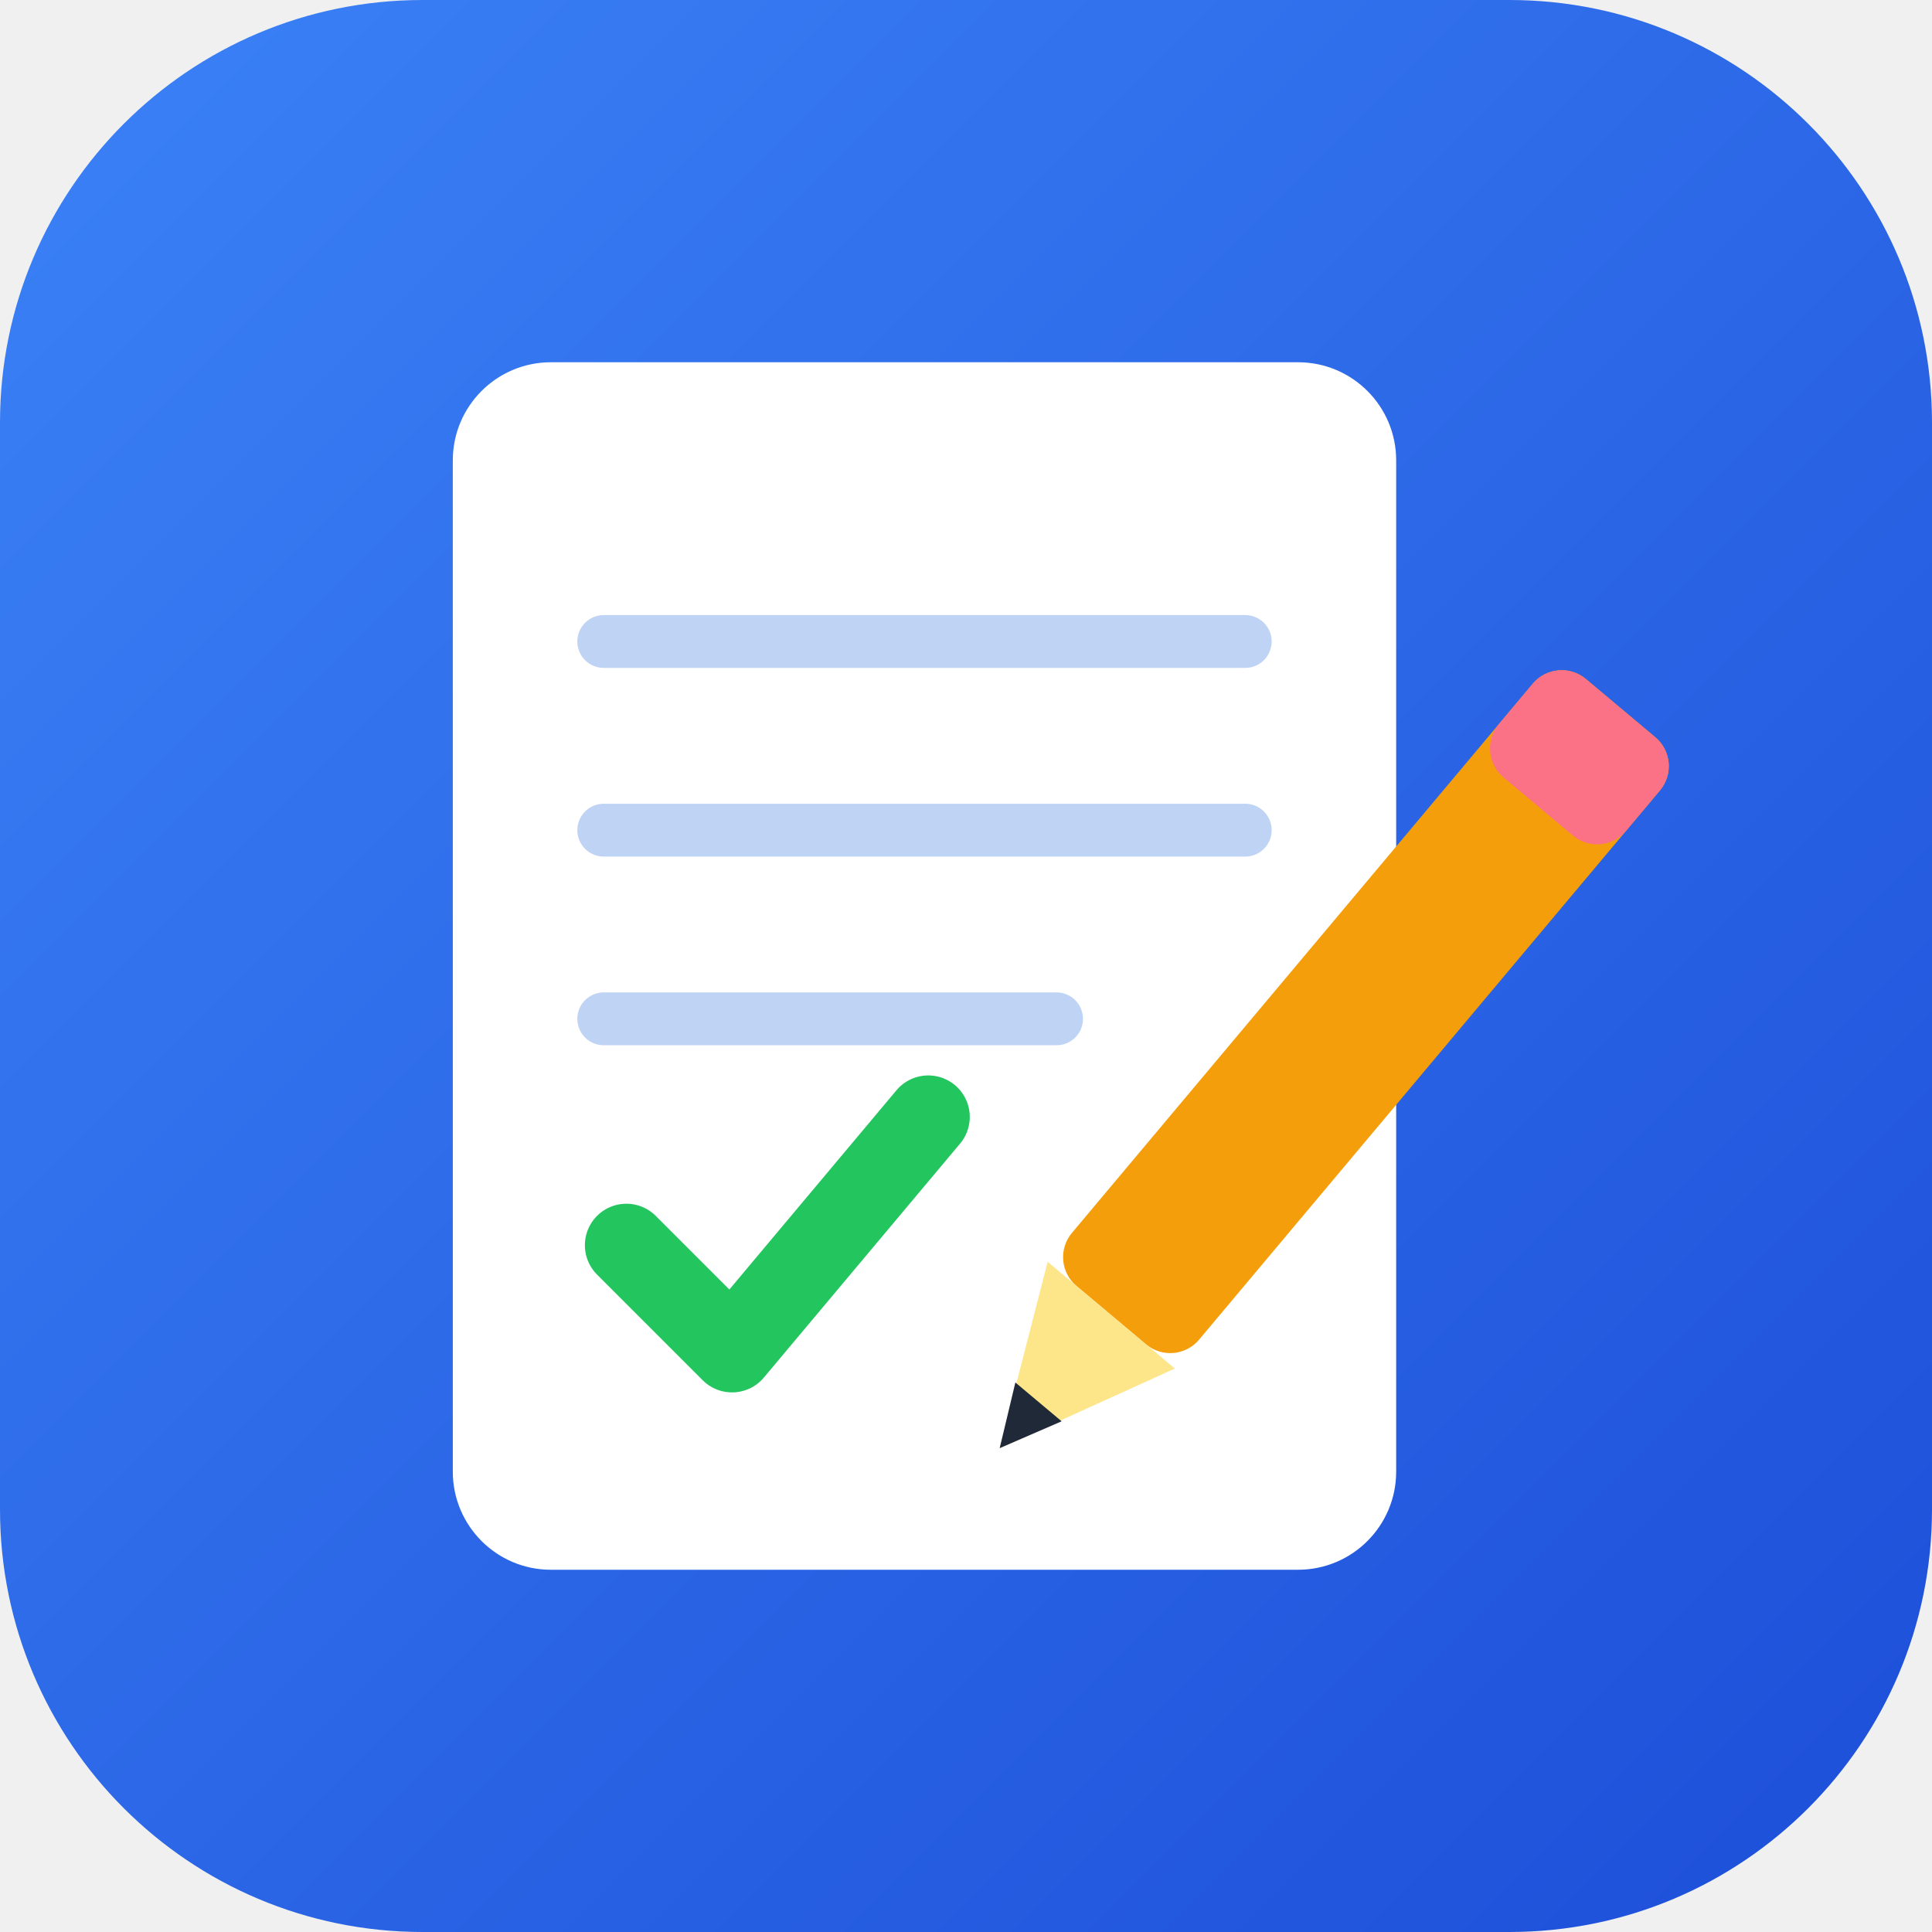
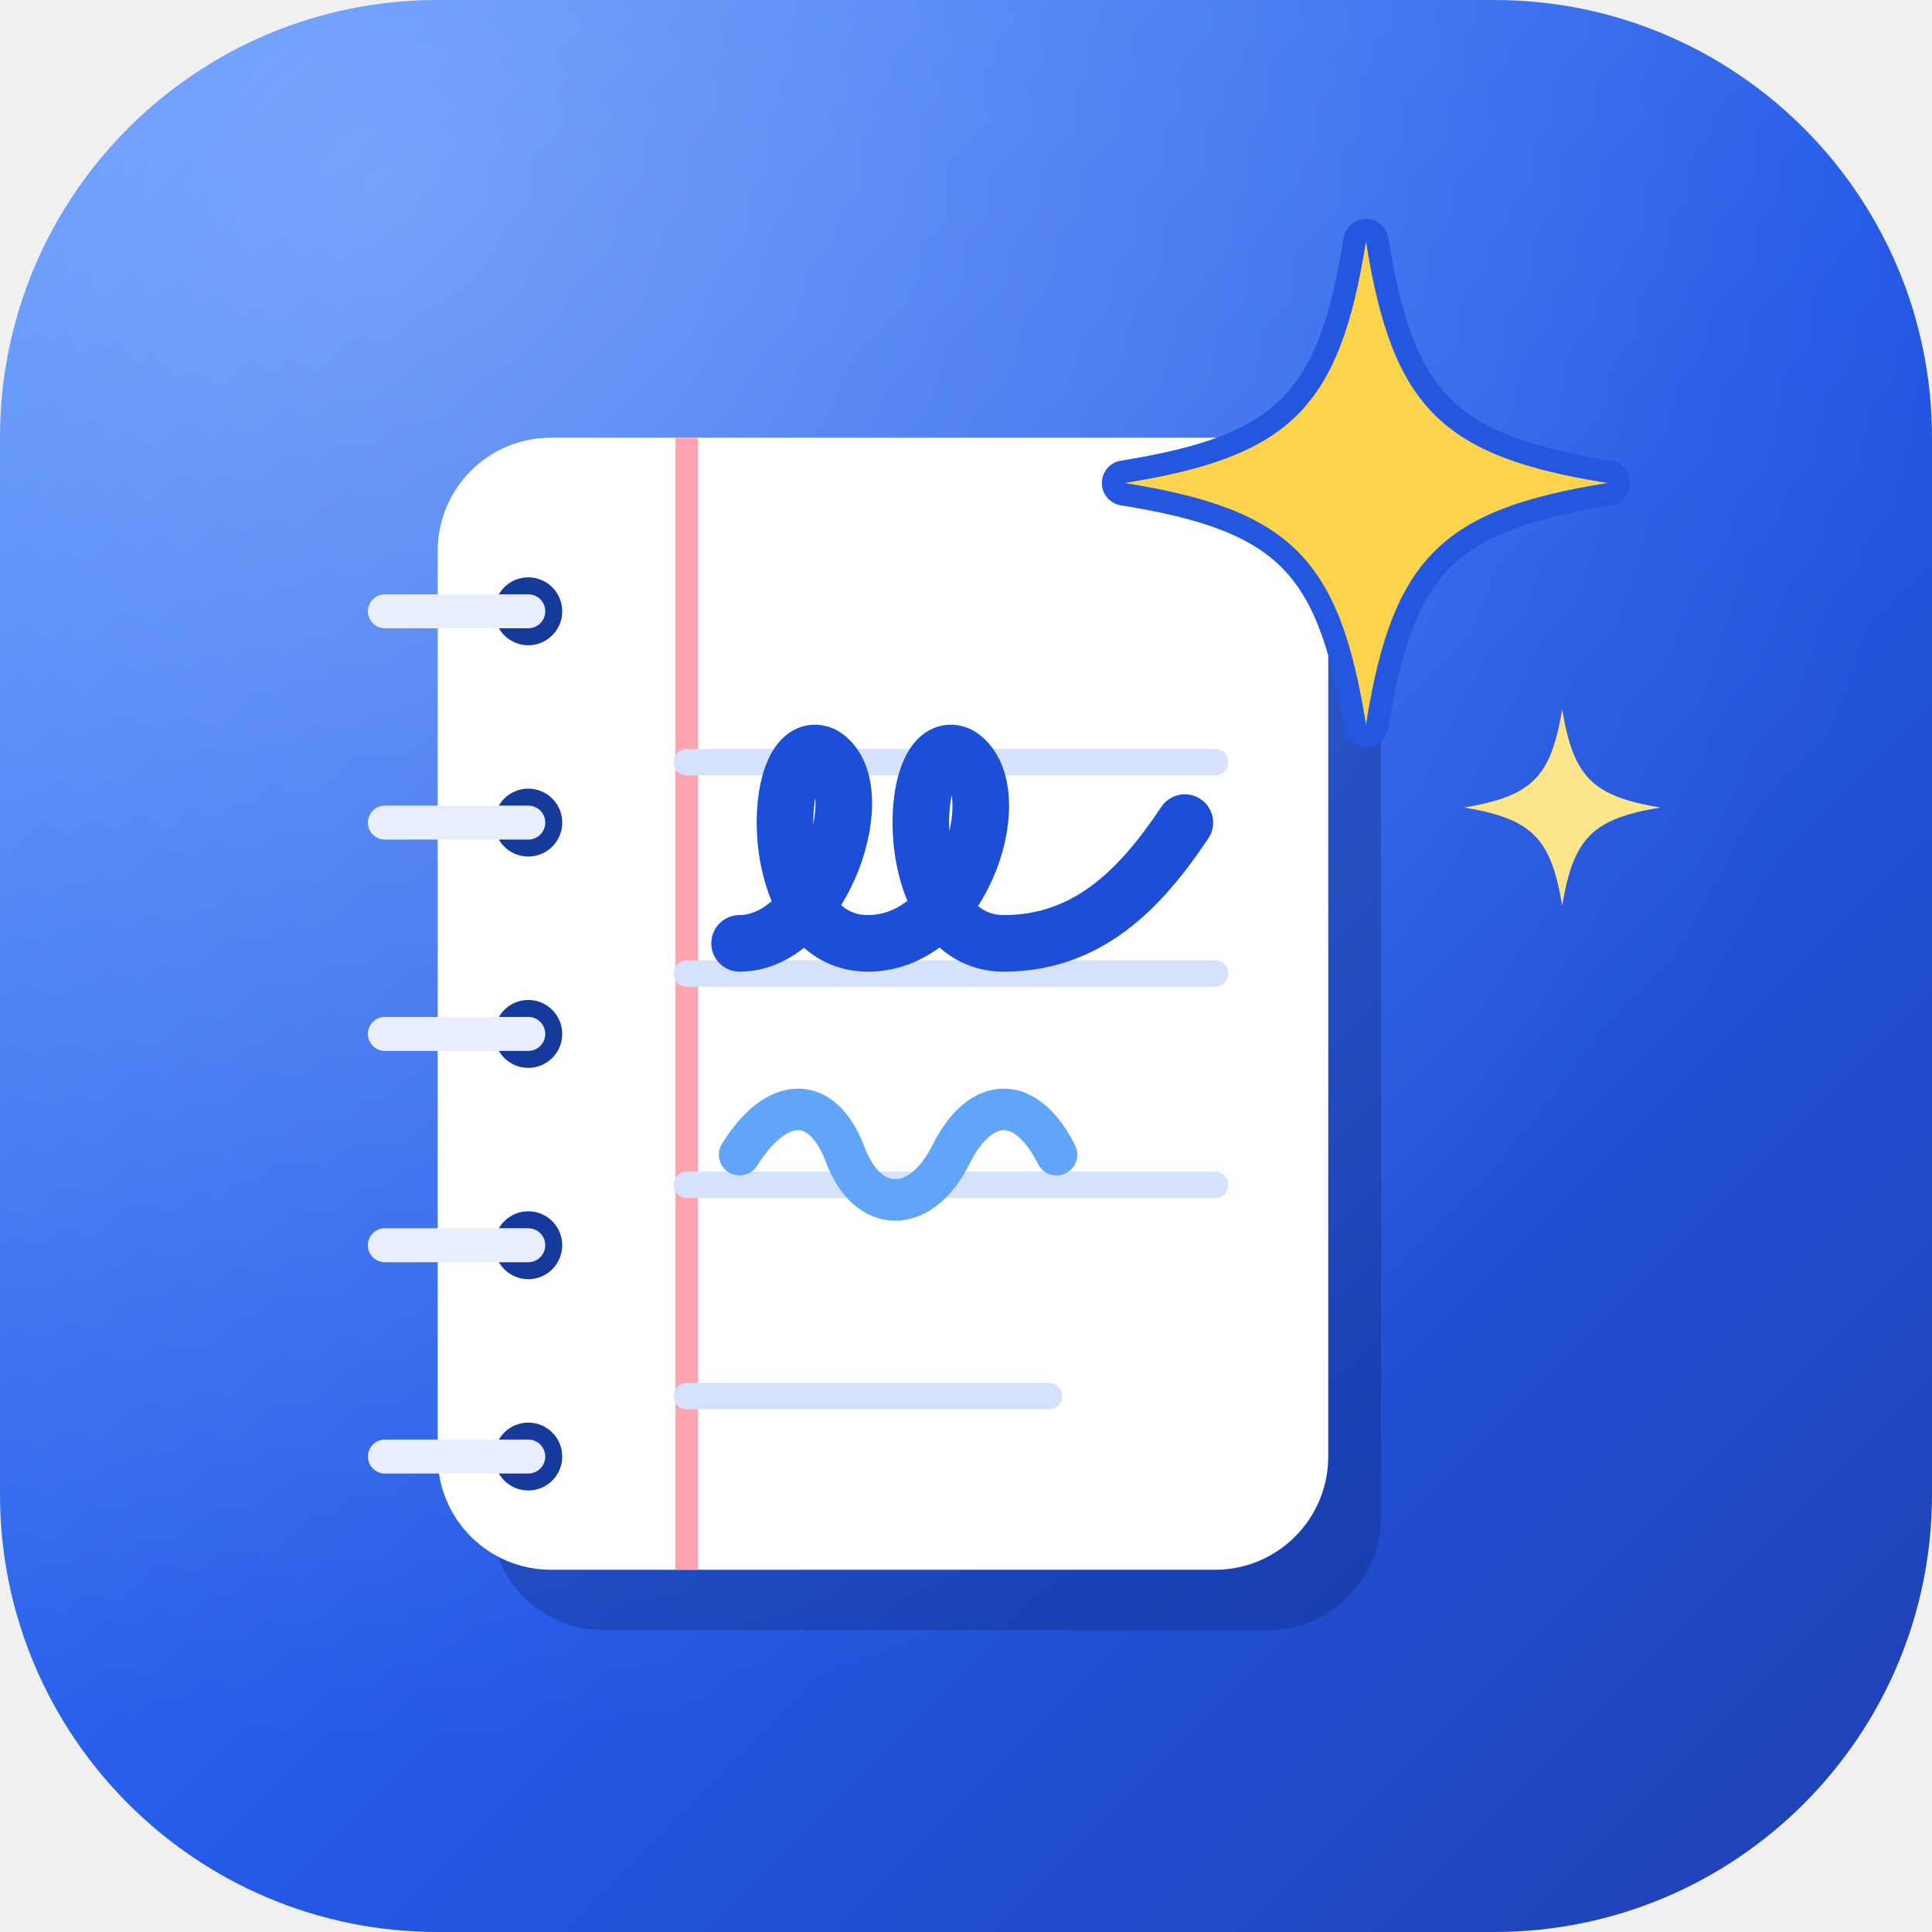
<svg xmlns="http://www.w3.org/2000/svg" viewBox="0 0 512 512">
  <defs>
-     <linearGradient id="g" x1="0" y1="0" x2="1" y2="1">
-       <stop offset="0" stop-color="#3b82f6" />
-       <stop offset="1" stop-color="#1d4ed8" />
+     <linearGradient id="bg" x1="0" y1="0" x2="1" y2="1">
+       <stop offset="0" stop-color="#4b8bff" />
+       <stop offset=".55" stop-color="#2459e6" />
+       <stop offset="1" stop-color="#1e3fb0" />
    </linearGradient>
+     <radialGradient id="hl" cx=".2" cy=".1" r=".8">
+       <stop offset="0" stop-color="#fff" stop-opacity=".28" />
+       <stop offset="1" stop-color="#fff" stop-opacity="0" />
+     </radialGradient>
  </defs>
-   <rect width="512" height="512" rx="112" fill="url(#g)" />
-   <rect x="120" y="96" width="250" height="320" rx="26" fill="#fff" />
-   <path d="M160 170h170M160 220h170M160 270h120" stroke="#bfd3f5" stroke-width="14" stroke-linecap="round" />
-   <path d="M166 330l28 28 52-62" fill="none" stroke="#22c55e" stroke-width="22" stroke-linecap="round" stroke-linejoin="round" />
-   <g transform="rotate(40 330 300)">
-     <rect x="312" y="150" width="44" height="210" rx="10" fill="#f59e0b" />
-     <rect x="312" y="150" width="44" height="34" rx="10" fill="#fb7185" />
-     <path d="M312 360h44l-22 46z" fill="#fde68a" />
-     <path d="M326 390h16l-8 16z" fill="#1f2937" />
+   <rect width="512" height="512" rx="116" fill="url(#bg)" />
+   <rect width="512" height="512" rx="116" fill="url(#hl)" />
+   <g id="mark" transform="translate(-30 12)">
+     <rect x="160" y="120" width="236" height="300" rx="30" fill="#0b2470" opacity=".32" />
+     <rect x="146" y="104" width="236" height="300" rx="30" fill="#fff" />
+     <path d="M212 104v300" stroke="#fda4af" stroke-width="6" />
+     <path d="M212 190h140M212 246h140M212 302h140M212 358h96" stroke="#d6e2fb" stroke-width="7" stroke-linecap="round" />
+     <path d="M226 238C248 238 262 196 248 188C234 182 232 238 260 238C286 238 298 196 284 188C270 182 268 238 296 238C318 238 332 224 344 206" fill="none" stroke="#1d4ed8" stroke-width="15" stroke-linecap="round" stroke-linejoin="round" />
+     <path d="M226 294c10-16 22-16 28 0s20 16 28 0 20-16 28 0" fill="none" stroke="#60a5fa" stroke-width="11" stroke-linecap="round" />
+     <g fill="#163a9c">
+       <circle cx="170" cy="150" r="9" />
+       <circle cx="170" cy="206" r="9" />
+       <circle cx="170" cy="262" r="9" />
+       <circle cx="170" cy="318" r="9" />
+       <circle cx="170" cy="374" r="9" />
+     </g>
+     <g fill="none" stroke="#e8eefc" stroke-width="9" stroke-linecap="round">
+       <path d="M170 150h-38M170 206h-38M170 262h-38M170 318h-38M170 374h-38" />
+     </g>
+     <path d="M392 52C399 96 412 109 456 116C412 123 399 136 392 180C385 136 372 123 328 116C372 109 385 96 392 52Z" fill="#fcd34d" stroke="#2457e0" stroke-width="12" paint-order="stroke" stroke-linejoin="round" />
+     <path d="M444 176C447 194 452 199 470 202C452 205 447 210 444 228C441 210 436 205 418 202C436 199 441 194 444 176Z" fill="#fde68a" />
  </g>
</svg>
